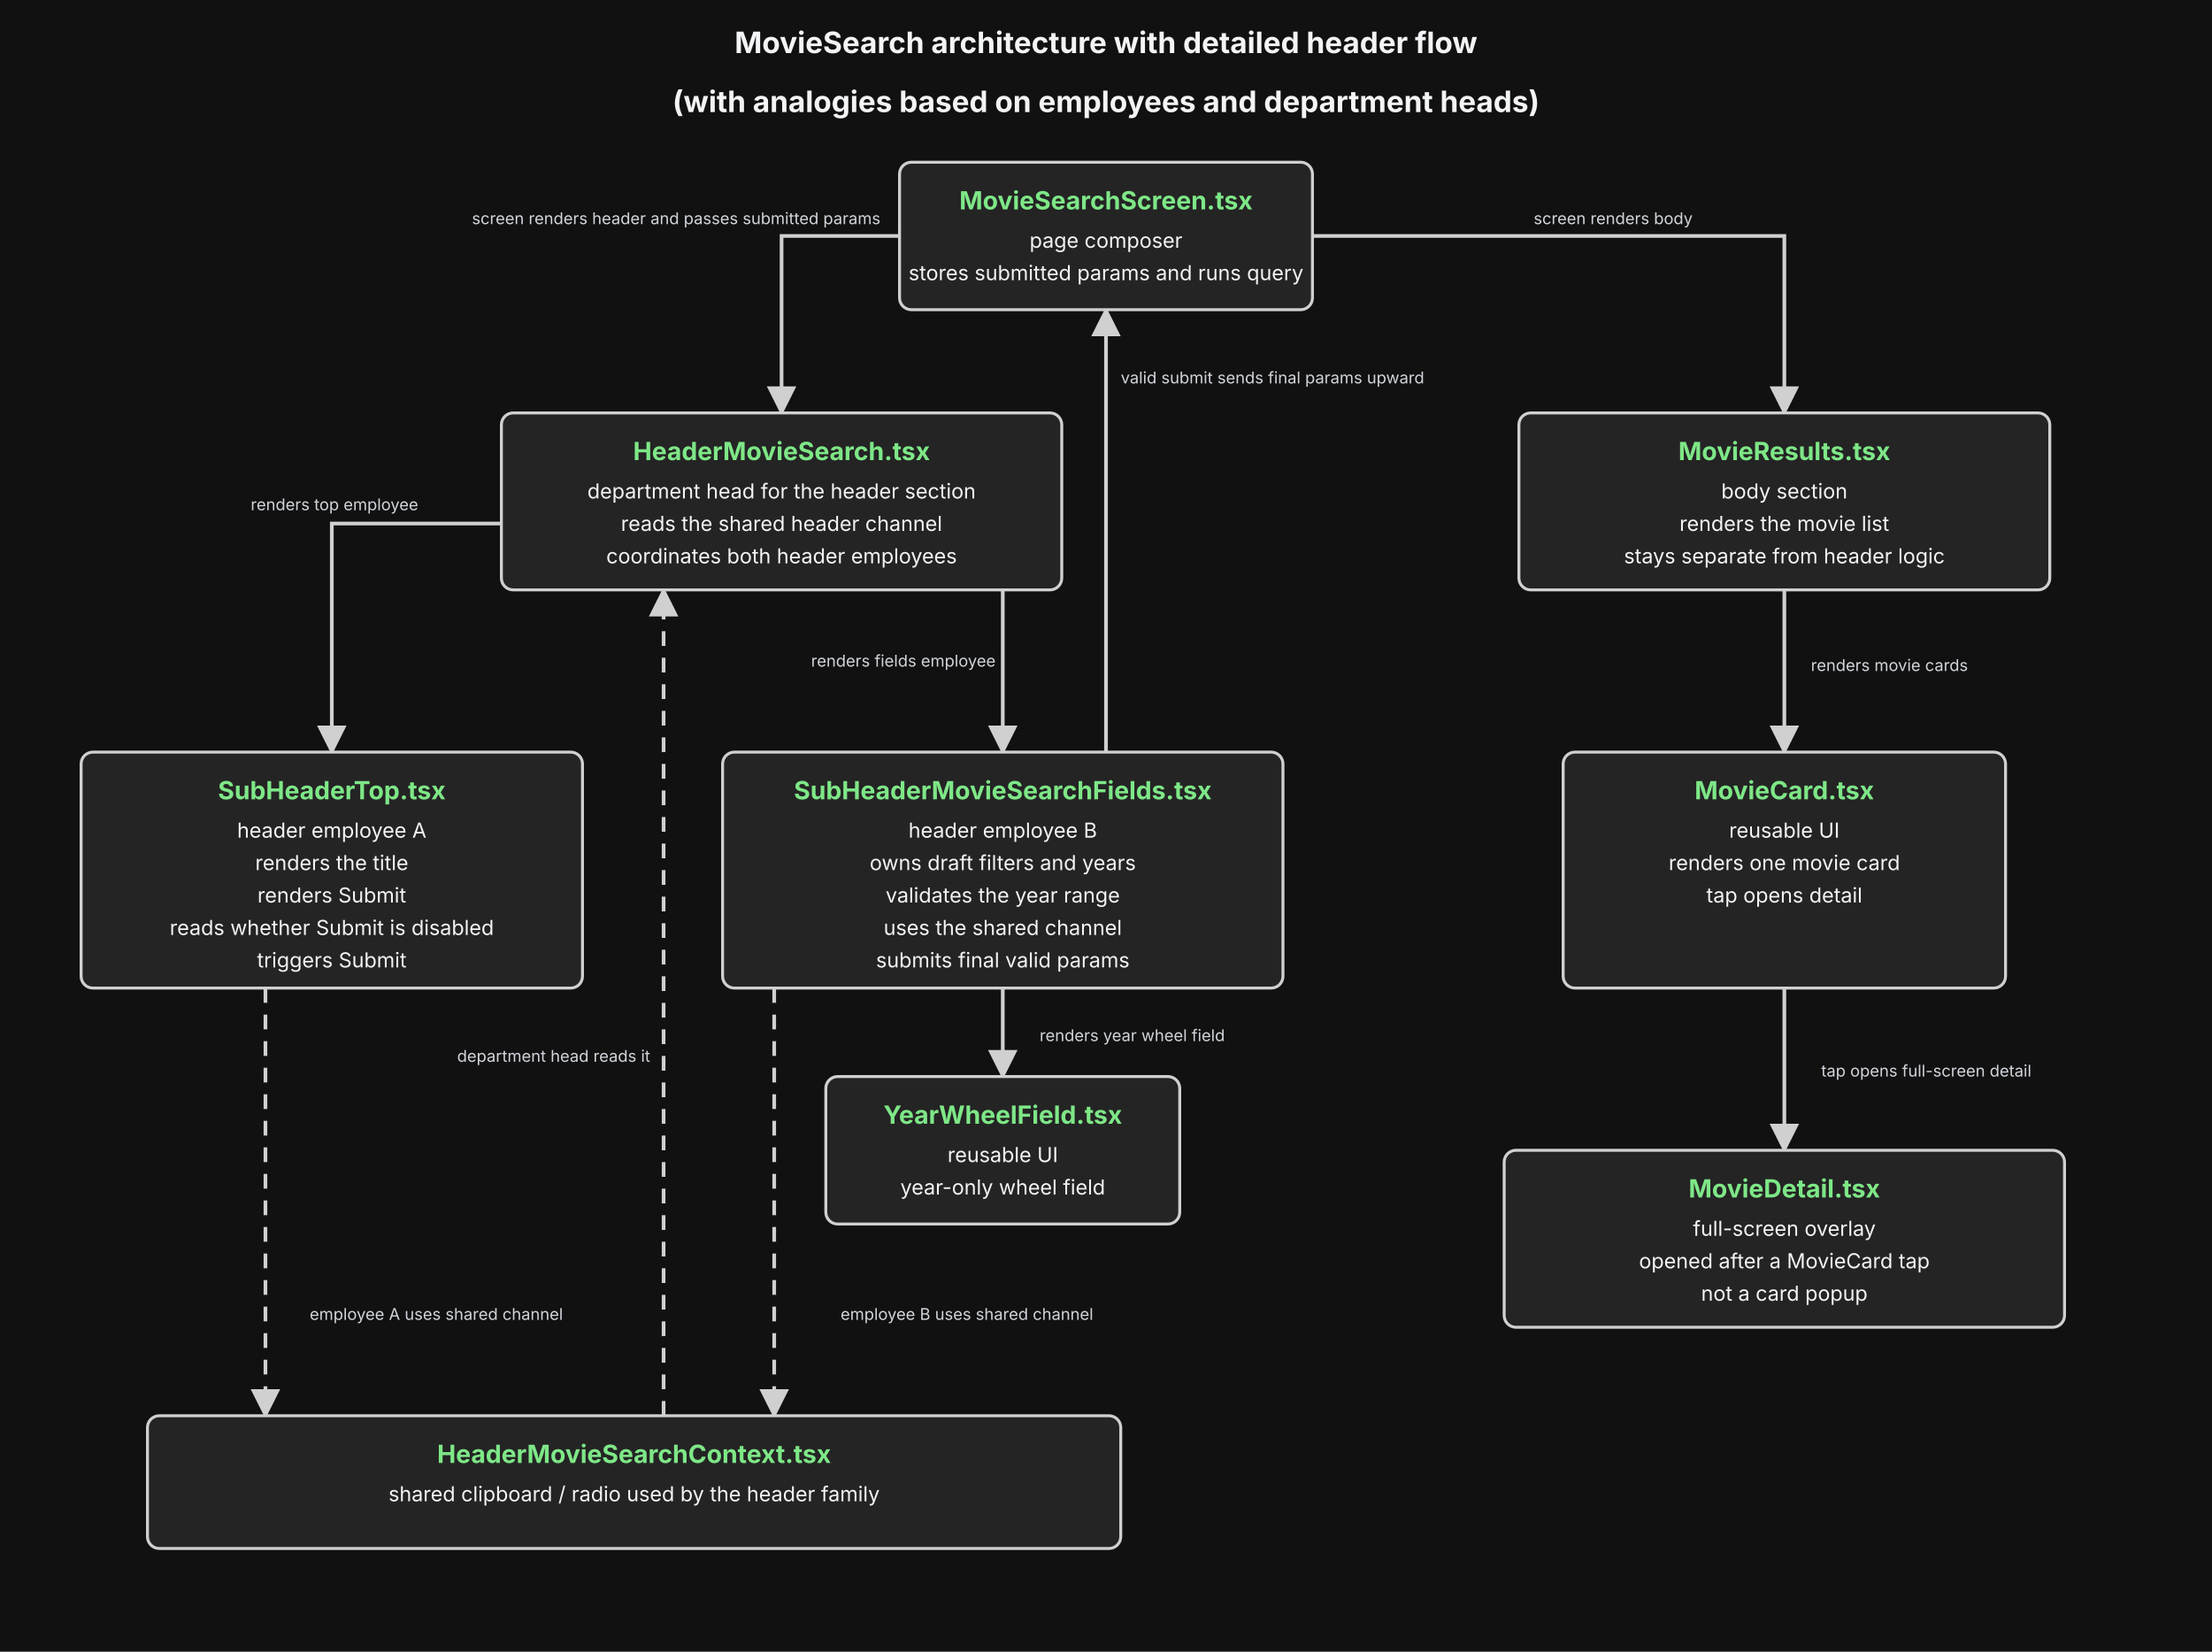
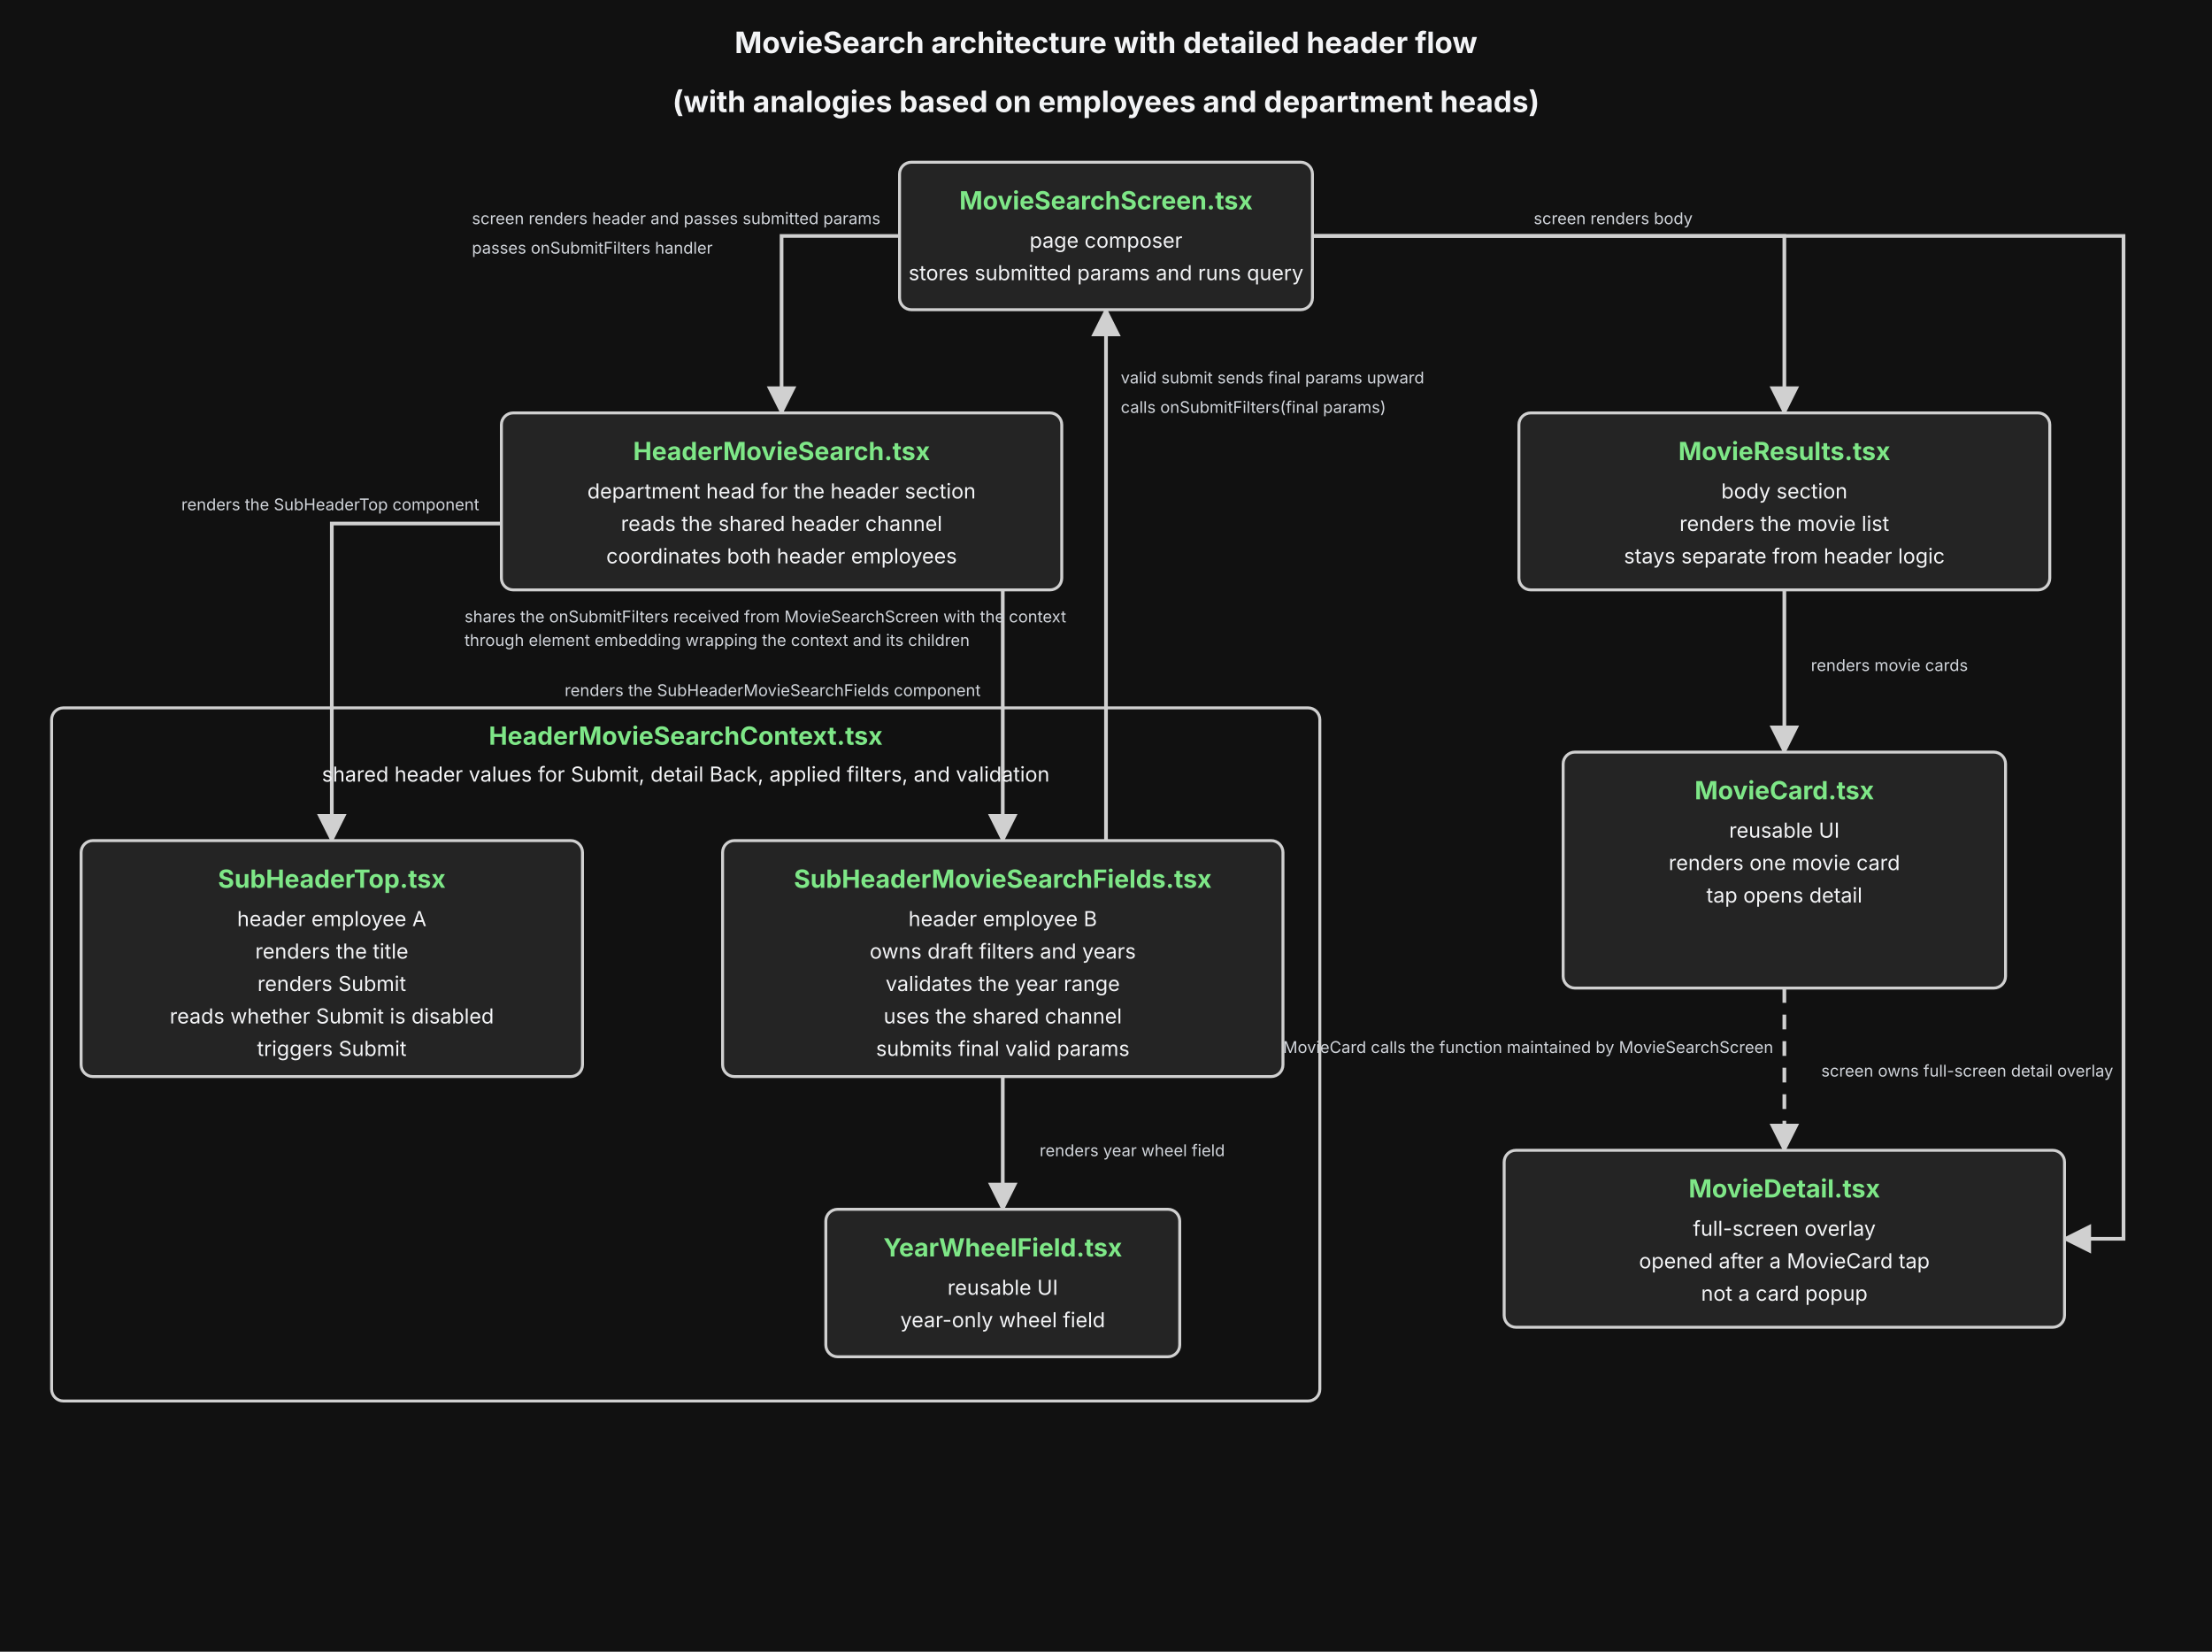
<svg xmlns="http://www.w3.org/2000/svg" width="1500" height="1120" viewBox="0 0 1500 1120">
  <defs>
    <marker id="arrow" viewBox="0 0 10 10" refX="9" refY="5" markerWidth="8" markerHeight="8" orient="auto-start-reverse">
      <path d="M 0 0 L 10 5 L 0 10 z" fill="#d0d0d0" />
    </marker>
    <style>
      .box { fill: #242424; stroke: #d0d0d0; stroke-width: 2; rx: 8; }
+       .contextBox { fill: none; stroke: #d0d0d0; stroke-width: 2; rx: 8; }
      .title { fill: #7ee787; font: 700 17px -apple-system, BlinkMacSystemFont, 'Segoe UI', sans-serif; }
      .body { fill: #f3f4f6; font: 400 14px -apple-system, BlinkMacSystemFont, 'Segoe UI', sans-serif; }
      .line { stroke: #d0d0d0; stroke-width: 2.5; fill: none; marker-end: url(#arrow); }
      .dash { stroke: #d0d0d0; stroke-width: 2.5; fill: none; stroke-dasharray: 10 8; marker-end: url(#arrow); }
      .label { fill: #d1d5db; font: 400 11px -apple-system, BlinkMacSystemFont, 'Segoe UI', sans-serif; }
      .section { fill: #f3f4f6; font: 700 20px -apple-system, BlinkMacSystemFont, 'Segoe UI', sans-serif; }
    </style>
  </defs>
  <rect width="1500" height="1120" fill="#111111" />
  <text class="section" x="750" y="36" text-anchor="middle">MovieSearch architecture with detailed header flow</text>
  <text class="section" x="750" y="76" text-anchor="middle">(with analogies based on employees and department heads)</text>
  <g transform="translate(0, 60)">
    <path class="line" d="M 610 100 L 530 100 L 530 220" />
    <path class="line" d="M 890 100 L 1210 100 L 1210 220" />
-     <path class="line" d="M 340 295 L 225 295 L 225 450" />
-     <path class="line" d="M 680 340 L 680 450" />
-     <path class="line" d="M 680 610 L 680 670" />
-     <path class="dash" d="M 180 610 L 180 900" />
-     <path class="dash" d="M 450 900 L 450 340" />
-     <path class="dash" d="M 525 610 L 525 900" />
+     <path class="line" d="M 340 295 L 225 295 L 225 510" />
+     <path class="line" d="M 680 340 L 680 510" />
+     <path class="line" d="M 680 670 L 680 760" />
    <path class="line" d="M 870 520 L 750 520 L 750 150" />
    <path class="line" d="M 1210 340 L 1210 450" />
-     <path class="line" d="M 1210 610 L 1210 720" />
+     <path class="dash" d="M 1210 610 L 1210 720" />
+     <path class="line" d="M 890 100 L 1440 100 L 1440 780 L 1400 780" />
    <text class="label" x="320" y="92">screen renders header and passes submitted params</text>
+     <text class="label" x="320" y="112">passes onSubmitFilters handler</text>
    <text class="label" x="1040" y="92">screen renders body</text>
-     <text class="label" x="170" y="286">renders top employee</text>
-     <text class="label" x="550" y="392">renders fields employee</text>
-     <text class="label" x="705" y="646">renders year wheel field</text>
-     <text class="label" x="210" y="835">employee A uses shared channel</text>
-     <text class="label" x="570" y="835">employee B uses shared channel</text>
-     <text class="label" x="310" y="660">department head reads it</text>
+     <text class="label" x="325" y="286" text-anchor="end">renders the SubHeaderTop component</text>
+     <text class="label" x="665" y="412" text-anchor="end">renders the SubHeaderMovieSearchFields component</text>
+     <text class="label" x="315" y="362">shares the onSubmitFilters received from MovieSearchScreen with the context</text>
+     <text class="label" x="315" y="378">through element embedding wrapping the context and its children</text>
+     <text class="label" x="705" y="724">renders year wheel field</text>
    <text class="label" x="760" y="200">valid submit sends final params upward</text>
+     <text class="label" x="760" y="220">calls onSubmitFilters(final params)</text>
    <text class="label" x="1228" y="395">renders movie cards</text>
-     <text class="label" x="1235" y="670">tap opens full-screen detail</text>
+     <text class="label" x="870" y="654">MovieCard calls the function maintained by MovieSearchScreen</text>
+     <text class="label" x="1235" y="670">screen owns full-screen detail overlay</text>
    <rect class="box" x="610" y="50" width="280" height="100" />
    <text class="title" x="750" y="82" text-anchor="middle">MovieSearchScreen.tsx</text>
    <text class="body" x="750" y="108" text-anchor="middle">page composer</text>
    <text class="body" x="750" y="130" text-anchor="middle">stores submitted params and runs query</text>
    <rect class="box" x="340" y="220" width="380" height="120" />
    <text class="title" x="530" y="252" text-anchor="middle">HeaderMovieSearch.tsx</text>
    <text class="body" x="530" y="278" text-anchor="middle">department head for the header section</text>
    <text class="body" x="530" y="300" text-anchor="middle">reads the shared header channel</text>
    <text class="body" x="530" y="322" text-anchor="middle">coordinates both header employees</text>
-     <rect class="box" x="55" y="450" width="340" height="160" />
-     <text class="title" x="225" y="482" text-anchor="middle">SubHeaderTop.tsx</text>
-     <text class="body" x="225" y="508" text-anchor="middle">header employee A</text>
-     <text class="body" x="225" y="530" text-anchor="middle">renders the title</text>
-     <text class="body" x="225" y="552" text-anchor="middle">renders Submit</text>
-     <text class="body" x="225" y="574" text-anchor="middle">reads whether Submit is disabled</text>
-     <text class="body" x="225" y="596" text-anchor="middle">triggers Submit</text>
-     <rect class="box" x="490" y="450" width="380" height="160" />
-     <text class="title" x="680" y="482" text-anchor="middle">SubHeaderMovieSearchFields.tsx</text>
-     <text class="body" x="680" y="508" text-anchor="middle">header employee B</text>
-     <text class="body" x="680" y="530" text-anchor="middle">owns draft filters and years</text>
-     <text class="body" x="680" y="552" text-anchor="middle">validates the year range</text>
-     <text class="body" x="680" y="574" text-anchor="middle">uses the shared channel</text>
-     <text class="body" x="680" y="596" text-anchor="middle">submits final valid params</text>
-     <rect class="box" x="560" y="670" width="240" height="100" />
-     <text class="title" x="680" y="702" text-anchor="middle">YearWheelField.tsx</text>
-     <text class="body" x="680" y="728" text-anchor="middle">reusable UI</text>
-     <text class="body" x="680" y="750" text-anchor="middle">year-only wheel field</text>
-     <rect class="box" x="100" y="900" width="660" height="90" />
-     <text class="title" x="430" y="932" text-anchor="middle">HeaderMovieSearchContext.tsx</text>
-     <text class="body" x="430" y="958" text-anchor="middle">shared clipboard / radio used by the header family</text>
+     <rect class="contextBox" x="35" y="420" width="860" height="470" />
+     <text class="title" x="465" y="445" text-anchor="middle">HeaderMovieSearchContext.tsx</text>
+     <text class="body" x="465" y="470" text-anchor="middle">shared header values for Submit, detail Back, applied filters, and validation</text>
+     <rect class="box" x="55" y="510" width="340" height="160" />
+     <text class="title" x="225" y="542" text-anchor="middle">SubHeaderTop.tsx</text>
+     <text class="body" x="225" y="568" text-anchor="middle">header employee A</text>
+     <text class="body" x="225" y="590" text-anchor="middle">renders the title</text>
+     <text class="body" x="225" y="612" text-anchor="middle">renders Submit</text>
+     <text class="body" x="225" y="634" text-anchor="middle">reads whether Submit is disabled</text>
+     <text class="body" x="225" y="656" text-anchor="middle">triggers Submit</text>
+     <rect class="box" x="490" y="510" width="380" height="160" />
+     <text class="title" x="680" y="542" text-anchor="middle">SubHeaderMovieSearchFields.tsx</text>
+     <text class="body" x="680" y="568" text-anchor="middle">header employee B</text>
+     <text class="body" x="680" y="590" text-anchor="middle">owns draft filters and years</text>
+     <text class="body" x="680" y="612" text-anchor="middle">validates the year range</text>
+     <text class="body" x="680" y="634" text-anchor="middle">uses the shared channel</text>
+     <text class="body" x="680" y="656" text-anchor="middle">submits final valid params</text>
+     <rect class="box" x="560" y="760" width="240" height="100" />
+     <text class="title" x="680" y="792" text-anchor="middle">YearWheelField.tsx</text>
+     <text class="body" x="680" y="818" text-anchor="middle">reusable UI</text>
+     <text class="body" x="680" y="840" text-anchor="middle">year-only wheel field</text>
    <rect class="box" x="1030" y="220" width="360" height="120" />
    <text class="title" x="1210" y="252" text-anchor="middle">MovieResults.tsx</text>
    <text class="body" x="1210" y="278" text-anchor="middle">body section</text>
    <text class="body" x="1210" y="300" text-anchor="middle">renders the movie list</text>
    <text class="body" x="1210" y="322" text-anchor="middle">stays separate from header logic</text>
    <rect class="box" x="1060" y="450" width="300" height="160" />
    <text class="title" x="1210" y="482" text-anchor="middle">MovieCard.tsx</text>
    <text class="body" x="1210" y="508" text-anchor="middle">reusable UI</text>
    <text class="body" x="1210" y="530" text-anchor="middle">renders one movie card</text>
    <text class="body" x="1210" y="552" text-anchor="middle">tap opens detail</text>
    <rect class="box" x="1020" y="720" width="380" height="120" />
    <text class="title" x="1210" y="752" text-anchor="middle">MovieDetail.tsx</text>
    <text class="body" x="1210" y="778" text-anchor="middle">full-screen overlay</text>
    <text class="body" x="1210" y="800" text-anchor="middle">opened after a MovieCard tap</text>
    <text class="body" x="1210" y="822" text-anchor="middle">not a card popup</text>
  </g>
</svg>
